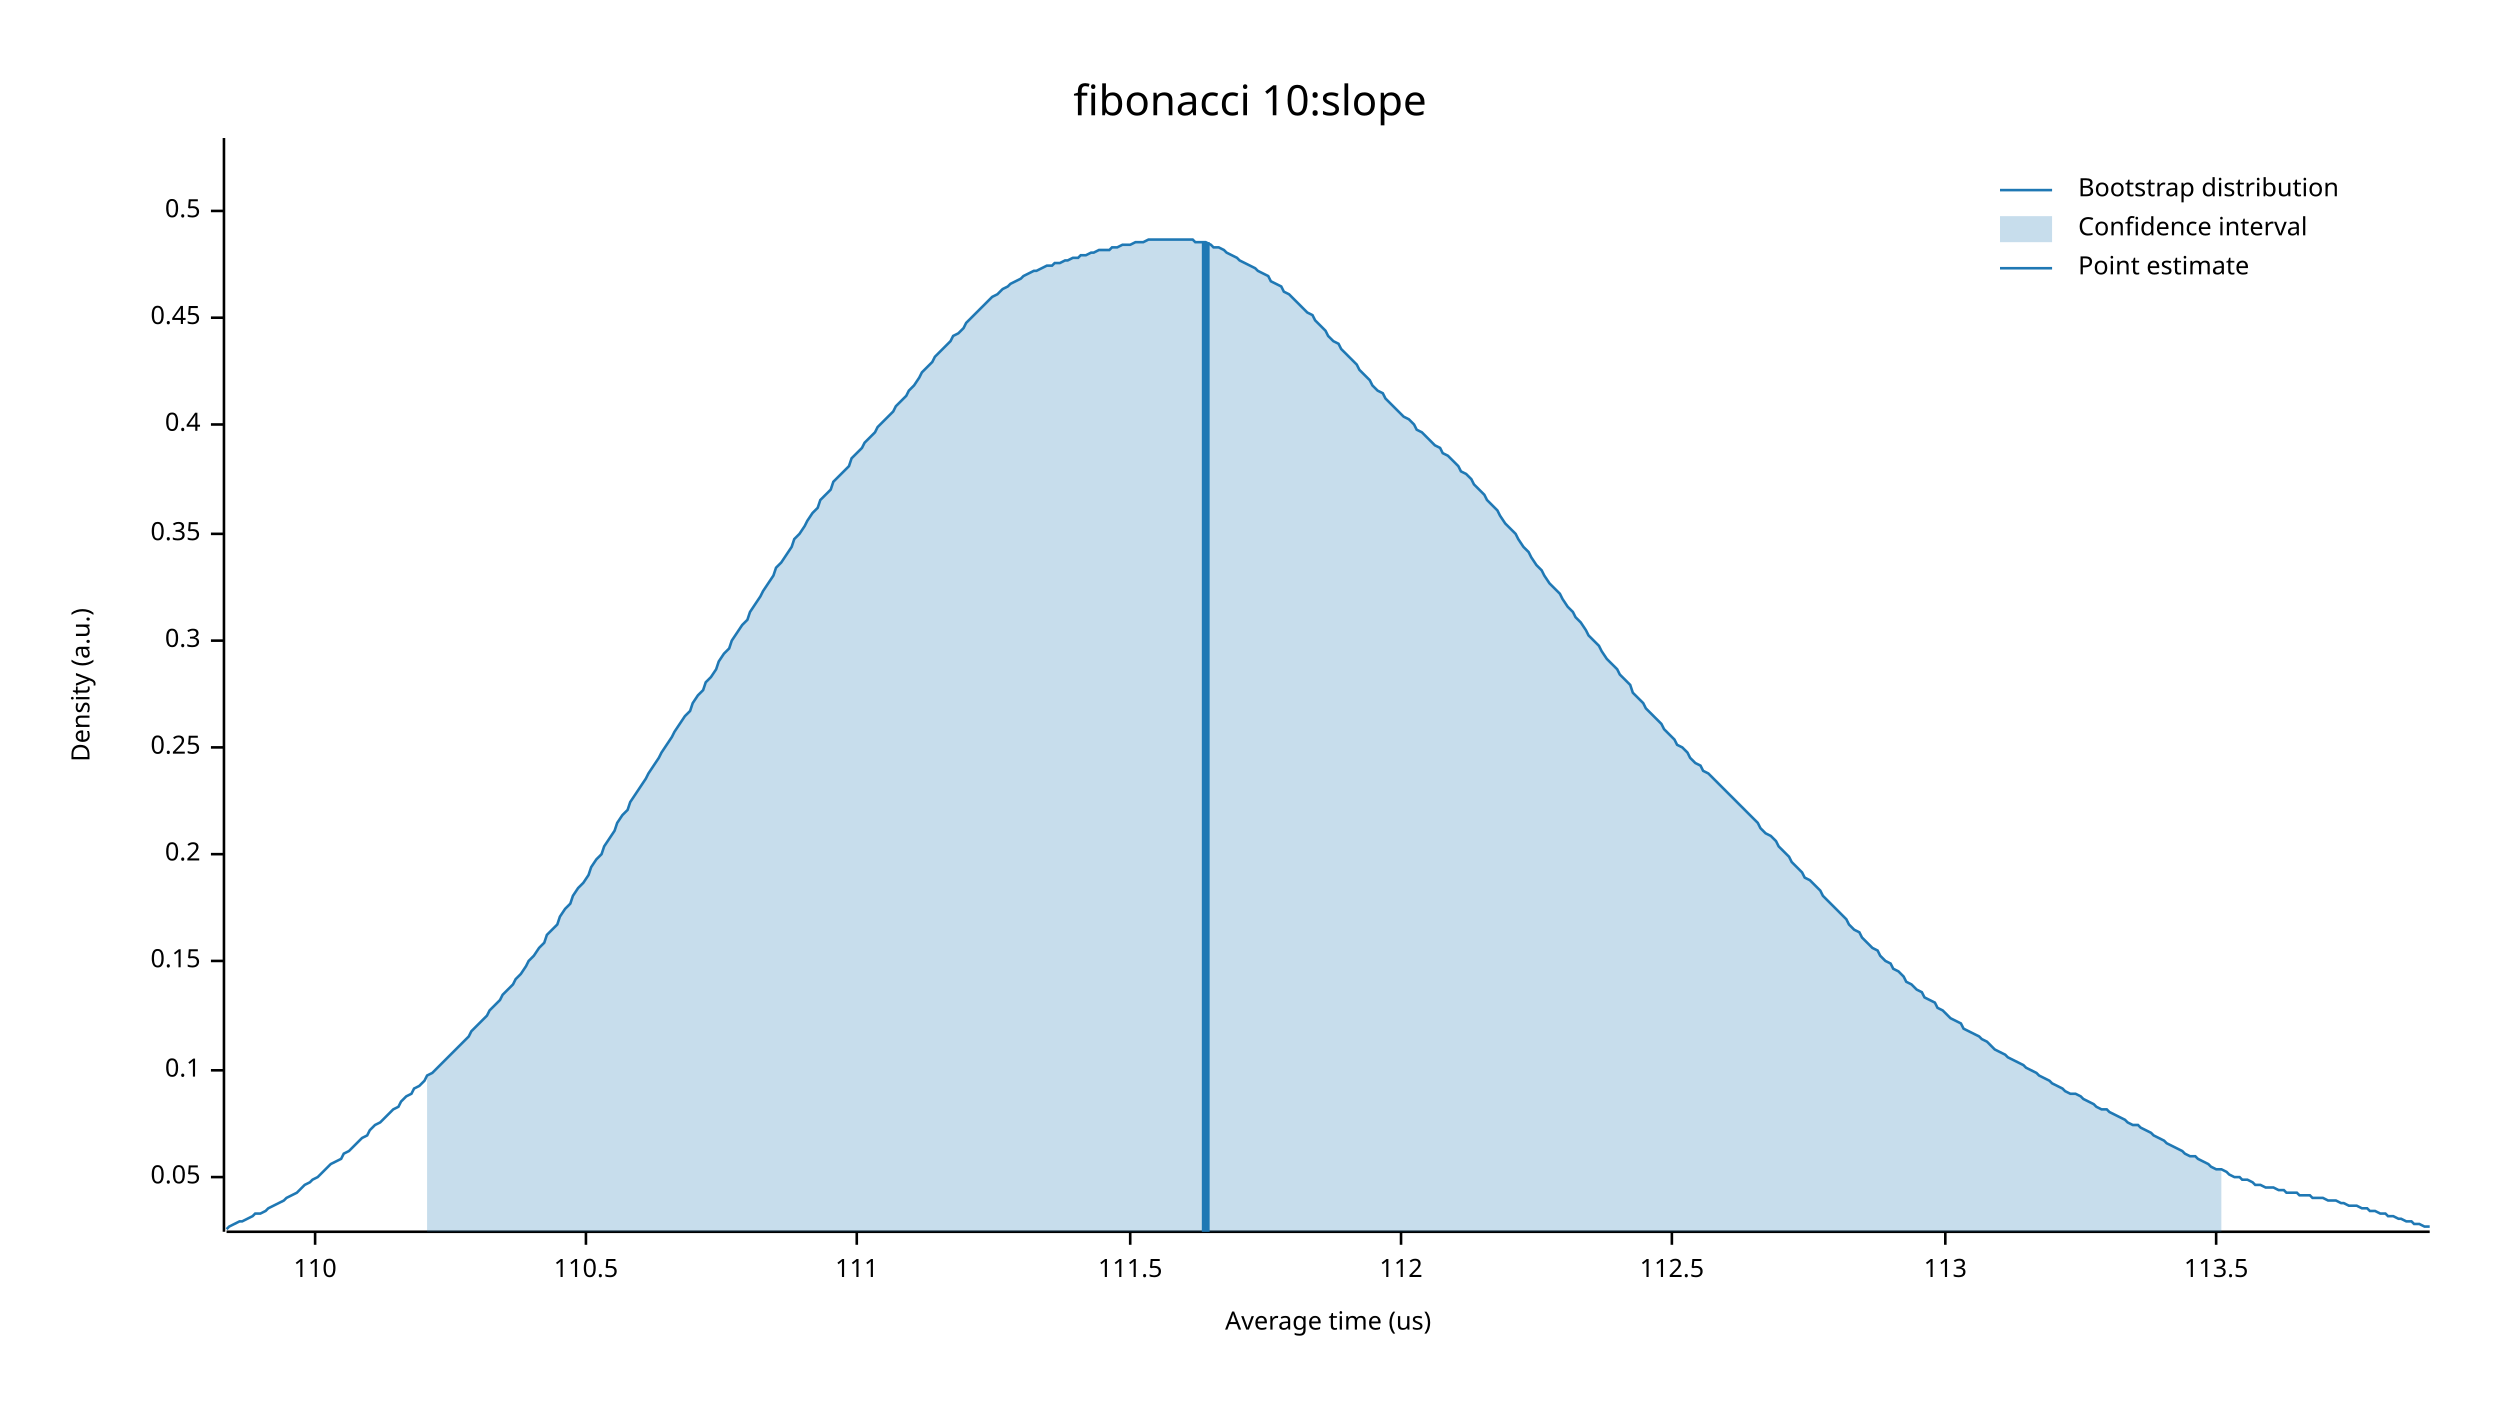
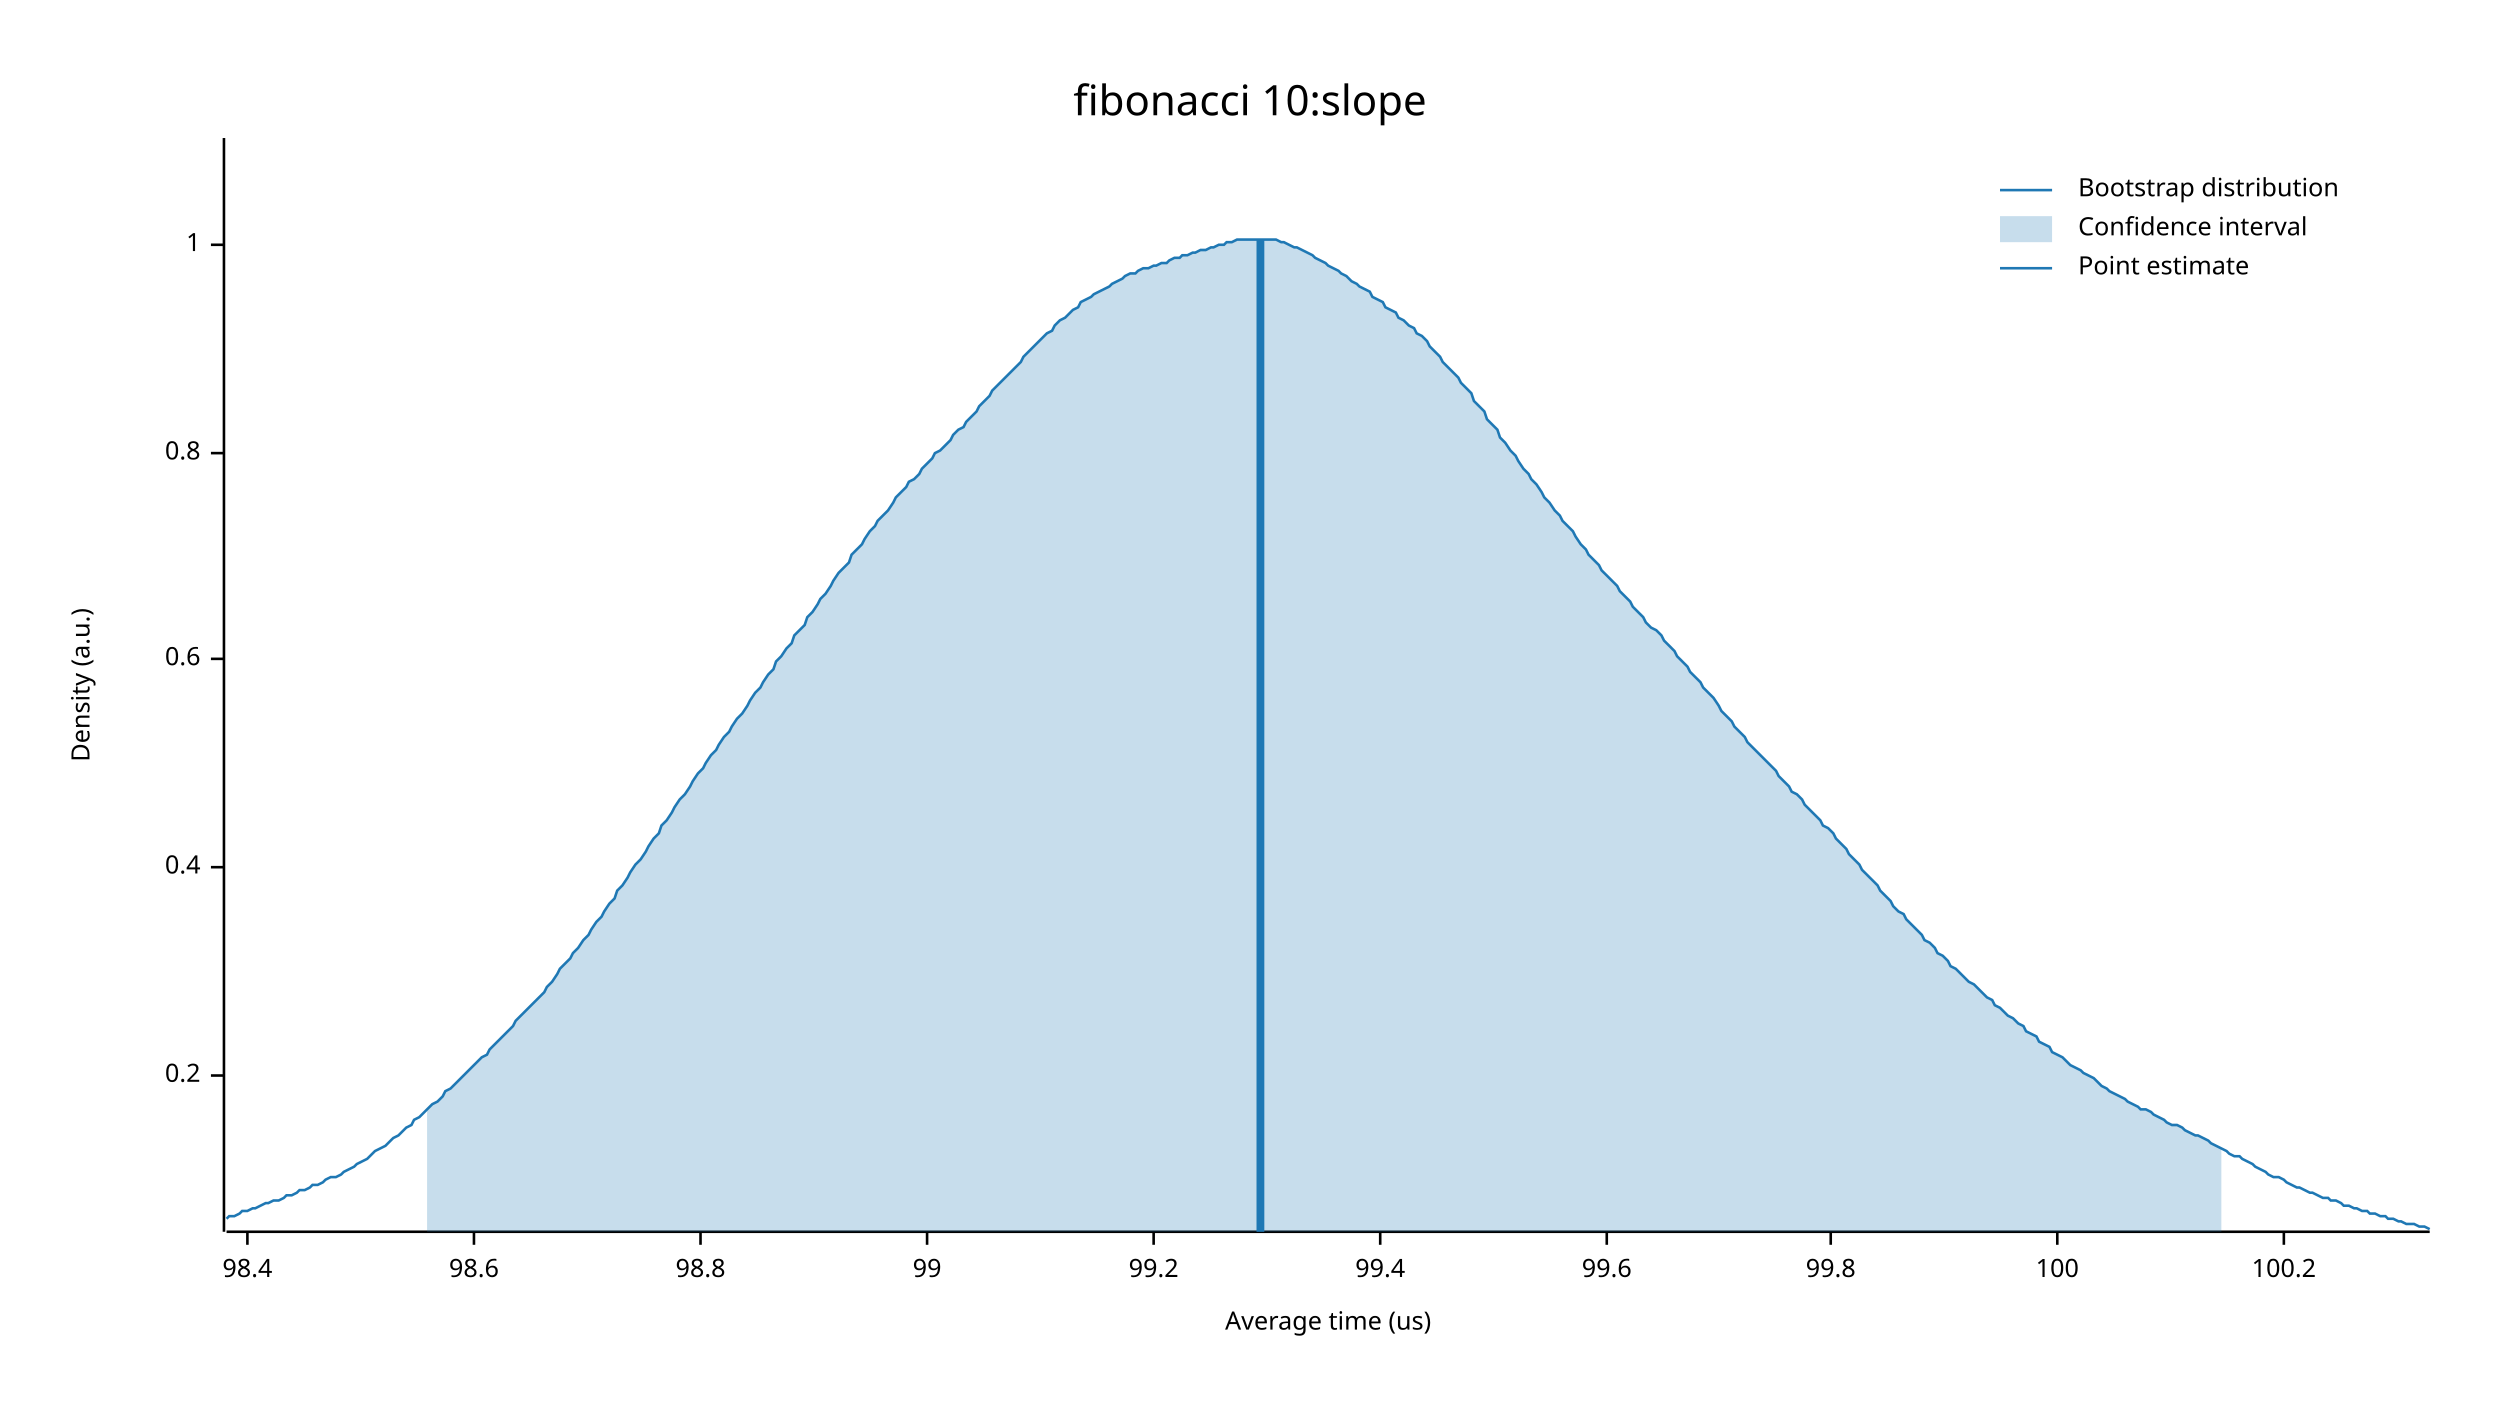
<svg xmlns="http://www.w3.org/2000/svg" width="960" height="540">
  <text x="480" y="32" dy="0.76em" text-anchor="middle" font-family="sans-serif" font-size="16.129" opacity="1" fill="#000000">
fibonacci 10:slope
</text>
  <text x="27" y="263" dy="0.76em" text-anchor="middle" font-family="sans-serif" font-size="9.677" opacity="1" fill="#000000" transform="rotate(270, 27, 263)">
Density (a.u.)
</text>
  <text x="510" y="513" dy="-0.5ex" text-anchor="middle" font-family="sans-serif" font-size="9.677" opacity="1" fill="#000000">
Average time (us)
</text>
  <polyline fill="none" opacity="1" stroke="#000000" stroke-width="1" points="86,53 86,473 " />
-   <text x="77" y="452" dy="0.5ex" text-anchor="end" font-family="sans-serif" font-size="9.677" opacity="1" fill="#000000">
- 0.05
- </text>
-   <polyline fill="none" opacity="1" stroke="#000000" stroke-width="1" points="81,452 86,452 " />
-   <text x="77" y="411" dy="0.5ex" text-anchor="end" font-family="sans-serif" font-size="9.677" opacity="1" fill="#000000">
- 0.1
- </text>
-   <polyline fill="none" opacity="1" stroke="#000000" stroke-width="1" points="81,411 86,411 " />
-   <text x="77" y="369" dy="0.5ex" text-anchor="end" font-family="sans-serif" font-size="9.677" opacity="1" fill="#000000">
- 0.15
- </text>
-   <polyline fill="none" opacity="1" stroke="#000000" stroke-width="1" points="81,369 86,369 " />
-   <text x="77" y="328" dy="0.5ex" text-anchor="end" font-family="sans-serif" font-size="9.677" opacity="1" fill="#000000">
+   <text x="77" y="413" dy="0.5ex" text-anchor="end" font-family="sans-serif" font-size="9.677" opacity="1" fill="#000000">
0.2
</text>
-   <polyline fill="none" opacity="1" stroke="#000000" stroke-width="1" points="81,328 86,328 " />
-   <text x="77" y="287" dy="0.5ex" text-anchor="end" font-family="sans-serif" font-size="9.677" opacity="1" fill="#000000">
- 0.25
- </text>
-   <polyline fill="none" opacity="1" stroke="#000000" stroke-width="1" points="81,287 86,287 " />
-   <text x="77" y="246" dy="0.5ex" text-anchor="end" font-family="sans-serif" font-size="9.677" opacity="1" fill="#000000">
- 0.3
- </text>
-   <polyline fill="none" opacity="1" stroke="#000000" stroke-width="1" points="81,246 86,246 " />
-   <text x="77" y="205" dy="0.5ex" text-anchor="end" font-family="sans-serif" font-size="9.677" opacity="1" fill="#000000">
- 0.35
- </text>
-   <polyline fill="none" opacity="1" stroke="#000000" stroke-width="1" points="81,205 86,205 " />
-   <text x="77" y="163" dy="0.5ex" text-anchor="end" font-family="sans-serif" font-size="9.677" opacity="1" fill="#000000">
+   <polyline fill="none" opacity="1" stroke="#000000" stroke-width="1" points="81,413 86,413 " />
+   <text x="77" y="333" dy="0.5ex" text-anchor="end" font-family="sans-serif" font-size="9.677" opacity="1" fill="#000000">
0.4
</text>
-   <polyline fill="none" opacity="1" stroke="#000000" stroke-width="1" points="81,163 86,163 " />
-   <text x="77" y="122" dy="0.5ex" text-anchor="end" font-family="sans-serif" font-size="9.677" opacity="1" fill="#000000">
- 0.45
+   <polyline fill="none" opacity="1" stroke="#000000" stroke-width="1" points="81,333 86,333 " />
+   <text x="77" y="253" dy="0.5ex" text-anchor="end" font-family="sans-serif" font-size="9.677" opacity="1" fill="#000000">
+ 0.6
</text>
-   <polyline fill="none" opacity="1" stroke="#000000" stroke-width="1" points="81,122 86,122 " />
-   <text x="77" y="81" dy="0.5ex" text-anchor="end" font-family="sans-serif" font-size="9.677" opacity="1" fill="#000000">
- 0.5
+   <polyline fill="none" opacity="1" stroke="#000000" stroke-width="1" points="81,253 86,253 " />
+   <text x="77" y="174" dy="0.5ex" text-anchor="end" font-family="sans-serif" font-size="9.677" opacity="1" fill="#000000">
+ 0.8
</text>
-   <polyline fill="none" opacity="1" stroke="#000000" stroke-width="1" points="81,81 86,81 " />
+   <polyline fill="none" opacity="1" stroke="#000000" stroke-width="1" points="81,174 86,174 " />
+   <text x="77" y="94" dy="0.5ex" text-anchor="end" font-family="sans-serif" font-size="9.677" opacity="1" fill="#000000">
+ 1
+ </text>
+   <polyline fill="none" opacity="1" stroke="#000000" stroke-width="1" points="81,94 86,94 " />
  <polyline fill="none" opacity="1" stroke="#000000" stroke-width="1" points="87,473 933,473 " />
-   <text x="121" y="483" dy="0.76em" text-anchor="middle" font-family="sans-serif" font-size="9.677" opacity="1" fill="#000000">
- 110
+   <text x="95" y="483" dy="0.76em" text-anchor="middle" font-family="sans-serif" font-size="9.677" opacity="1" fill="#000000">
+ 98.4
</text>
-   <polyline fill="none" opacity="1" stroke="#000000" stroke-width="1" points="121,473 121,478 " />
-   <text x="225" y="483" dy="0.76em" text-anchor="middle" font-family="sans-serif" font-size="9.677" opacity="1" fill="#000000">
- 110.5
+   <polyline fill="none" opacity="1" stroke="#000000" stroke-width="1" points="95,473 95,478 " />
+   <text x="182" y="483" dy="0.76em" text-anchor="middle" font-family="sans-serif" font-size="9.677" opacity="1" fill="#000000">
+ 98.6
</text>
-   <polyline fill="none" opacity="1" stroke="#000000" stroke-width="1" points="225,473 225,478 " />
-   <text x="329" y="483" dy="0.76em" text-anchor="middle" font-family="sans-serif" font-size="9.677" opacity="1" fill="#000000">
- 111
+   <polyline fill="none" opacity="1" stroke="#000000" stroke-width="1" points="182,473 182,478 " />
+   <text x="269" y="483" dy="0.76em" text-anchor="middle" font-family="sans-serif" font-size="9.677" opacity="1" fill="#000000">
+ 98.8
</text>
-   <polyline fill="none" opacity="1" stroke="#000000" stroke-width="1" points="329,473 329,478 " />
-   <text x="434" y="483" dy="0.76em" text-anchor="middle" font-family="sans-serif" font-size="9.677" opacity="1" fill="#000000">
- 111.5
+   <polyline fill="none" opacity="1" stroke="#000000" stroke-width="1" points="269,473 269,478 " />
+   <text x="356" y="483" dy="0.76em" text-anchor="middle" font-family="sans-serif" font-size="9.677" opacity="1" fill="#000000">
+ 99
</text>
-   <polyline fill="none" opacity="1" stroke="#000000" stroke-width="1" points="434,473 434,478 " />
-   <text x="538" y="483" dy="0.76em" text-anchor="middle" font-family="sans-serif" font-size="9.677" opacity="1" fill="#000000">
- 112
+   <polyline fill="none" opacity="1" stroke="#000000" stroke-width="1" points="356,473 356,478 " />
+   <text x="443" y="483" dy="0.76em" text-anchor="middle" font-family="sans-serif" font-size="9.677" opacity="1" fill="#000000">
+ 99.2
</text>
-   <polyline fill="none" opacity="1" stroke="#000000" stroke-width="1" points="538,473 538,478 " />
-   <text x="642" y="483" dy="0.76em" text-anchor="middle" font-family="sans-serif" font-size="9.677" opacity="1" fill="#000000">
- 112.5
+   <polyline fill="none" opacity="1" stroke="#000000" stroke-width="1" points="443,473 443,478 " />
+   <text x="530" y="483" dy="0.76em" text-anchor="middle" font-family="sans-serif" font-size="9.677" opacity="1" fill="#000000">
+ 99.4
</text>
-   <polyline fill="none" opacity="1" stroke="#000000" stroke-width="1" points="642,473 642,478 " />
-   <text x="747" y="483" dy="0.76em" text-anchor="middle" font-family="sans-serif" font-size="9.677" opacity="1" fill="#000000">
- 113
+   <polyline fill="none" opacity="1" stroke="#000000" stroke-width="1" points="530,473 530,478 " />
+   <text x="617" y="483" dy="0.76em" text-anchor="middle" font-family="sans-serif" font-size="9.677" opacity="1" fill="#000000">
+ 99.6
</text>
-   <polyline fill="none" opacity="1" stroke="#000000" stroke-width="1" points="747,473 747,478 " />
-   <text x="851" y="483" dy="0.76em" text-anchor="middle" font-family="sans-serif" font-size="9.677" opacity="1" fill="#000000">
- 113.5
+   <polyline fill="none" opacity="1" stroke="#000000" stroke-width="1" points="617,473 617,478 " />
+   <text x="703" y="483" dy="0.76em" text-anchor="middle" font-family="sans-serif" font-size="9.677" opacity="1" fill="#000000">
+ 99.8
</text>
-   <polyline fill="none" opacity="1" stroke="#000000" stroke-width="1" points="851,473 851,478 " />
-   <polyline fill="none" opacity="1" stroke="#1F78B4" stroke-width="1" points="87,472 88,471 90,470 92,469 93,469 95,468 97,467 98,466 100,466 102,465 103,464 105,463 107,462 109,461 110,460 112,459 114,458 115,457 117,455 119,454 120,453 122,452 124,450 125,449 127,447 129,446 131,445 132,443 134,442 136,440 137,439 139,437 141,436 142,434 144,432 146,431 148,429 149,428 151,426 153,425 154,423 156,421 158,420 159,418 161,417 163,415 164,413 166,412 168,410 170,408 171,407 173,405 175,403 176,402 178,400 180,398 181,396 183,394 185,392 187,390 188,388 190,386 192,384 193,382 195,380 197,378 198,376 200,374 202,371 203,369 205,367 207,364 209,362 210,359 212,357 214,355 215,352 217,349 219,347 220,344 222,341 224,339 226,336 227,333 229,330 231,328 232,325 234,322 236,319 237,316 239,313 241,311 242,308 244,305 246,302 248,299 249,297 251,294 253,291 254,289 256,286 258,283 259,281 261,278 263,275 265,273 266,270 268,267 270,265 271,262 273,260 275,257 276,254 278,251 280,249 281,246 283,243 285,240 287,238 288,235 290,232 292,229 293,227 295,224 297,221 298,218 300,216 302,213 304,210 305,207 307,205 309,202 310,200 312,197 314,195 315,192 317,190 319,188 320,185 322,183 324,181 326,179 327,176 329,174 331,172 332,170 334,168 336,166 337,164 339,162 341,160 343,158 344,156 346,154 348,152 349,150 351,148 353,145 354,143 356,141 358,139 359,137 361,135 363,133 365,131 366,129 368,128 370,126 371,124 373,122 375,120 376,119 378,117 380,115 381,114 383,113 385,111 387,110 388,109 390,108 392,107 393,106 395,105 397,104 398,104 400,103 402,102 404,102 405,101 407,101 409,100 410,100 412,99 414,99 415,98 417,98 419,97 420,97 422,96 424,96 426,96 427,95 429,95 431,94 432,94 434,94 436,93 437,93 439,93 441,92 443,92 444,92 446,92 448,92 449,92 451,92 453,92 454,92 456,92 458,92 459,93 461,93 463,93 465,94 466,95 468,95 470,96 471,97 473,98 475,99 476,100 478,101 480,102 482,103 483,104 485,105 487,106 488,108 490,109 492,110 493,112 495,113 497,115 498,116 500,118 502,120 504,121 505,123 507,125 509,127 510,129 512,131 514,132 515,134 517,136 519,138 521,140 522,142 524,144 526,146 527,148 529,150 531,151 532,153 534,155 536,157 537,158 539,160 541,161 543,163 544,165 546,166 548,168 549,169 551,171 553,172 554,174 556,175 558,177 560,179 561,181 563,182 565,184 566,186 568,188 570,190 571,192 573,194 575,196 576,198 578,201 580,203 582,205 583,207 585,210 587,212 588,214 590,217 592,219 593,221 595,224 597,226 599,228 600,230 602,233 604,235 605,237 607,239 609,242 610,244 612,246 614,248 615,250 617,253 619,255 621,257 622,259 624,261 626,263 627,266 629,268 631,270 632,272 634,274 636,276 638,278 639,280 641,282 643,284 644,286 646,287 648,289 649,291 651,293 653,294 654,296 656,297 658,299 660,301 661,302 663,304 665,306 666,307 668,309 670,311 671,312 673,314 675,316 676,318 678,320 680,321 682,323 683,325 685,327 687,329 688,331 690,333 692,335 693,337 695,338 697,340 699,342 700,344 702,346 704,348 705,349 707,351 709,353 710,355 712,357 714,358 715,360 717,362 719,364 721,365 722,367 724,369 726,370 727,372 729,373 731,375 732,377 734,378 736,380 738,381 739,383 741,384 743,385 744,387 746,388 748,390 749,391 751,392 753,393 754,395 756,396 758,397 760,398 761,399 763,400 765,402 766,403 768,404 770,405 771,406 773,407 775,408 777,409 778,410 780,411 782,412 783,413 785,414 787,415 788,416 790,417 792,418 793,419 795,420 797,420 799,421 800,422 802,423 804,424 805,425 807,426 809,426 810,427 812,428 814,429 816,430 817,431 819,432 821,432 822,433 824,434 826,435 827,436 829,437 831,438 832,439 834,440 836,441 838,442 839,443 841,444 843,444 844,445 846,446 848,447 849,448 851,449 853,449 855,450 856,451 858,452 860,452 861,453 863,453 865,454 866,455 868,455 870,456 871,456 873,456 875,457 877,457 878,458 880,458 882,458 883,459 885,459 887,459 888,460 890,460 892,460 894,461 895,461 897,461 899,462 900,462 902,463 904,463 905,463 907,464 909,464 910,465 912,465 914,466 916,466 917,467 919,467 921,468 922,468 924,469 926,469 927,470 929,470 931,471 933,471 " />
-   <polygon opacity="0.25" fill="#1F78B4" points="164,413 166,412 168,410 170,408 171,407 173,405 175,403 176,402 178,400 180,398 181,396 183,394 185,392 187,390 188,388 190,386 192,384 193,382 195,380 197,378 198,376 200,374 202,371 203,369 205,367 207,364 209,362 210,359 212,357 214,355 215,352 217,349 219,347 220,344 222,341 224,339 226,336 227,333 229,330 231,328 232,325 234,322 236,319 237,316 239,313 241,311 242,308 244,305 246,302 248,299 249,297 251,294 253,291 254,289 256,286 258,283 259,281 261,278 263,275 265,273 266,270 268,267 270,265 271,262 273,260 275,257 276,254 278,251 280,249 281,246 283,243 285,240 287,238 288,235 290,232 292,229 293,227 295,224 297,221 298,218 300,216 302,213 304,210 305,207 307,205 309,202 310,200 312,197 314,195 315,192 317,190 319,188 320,185 322,183 324,181 326,179 327,176 329,174 331,172 332,170 334,168 336,166 337,164 339,162 341,160 343,158 344,156 346,154 348,152 349,150 351,148 353,145 354,143 356,141 358,139 359,137 361,135 363,133 365,131 366,129 368,128 370,126 371,124 373,122 375,120 376,119 378,117 380,115 381,114 383,113 385,111 387,110 388,109 390,108 392,107 393,106 395,105 397,104 398,104 400,103 402,102 404,102 405,101 407,101 409,100 410,100 412,99 414,99 415,98 417,98 419,97 420,97 422,96 424,96 426,96 427,95 429,95 431,94 432,94 434,94 436,93 437,93 439,93 441,92 443,92 444,92 446,92 448,92 449,92 451,92 453,92 454,92 456,92 458,92 459,93 461,93 463,93 465,94 466,95 468,95 470,96 471,97 473,98 475,99 476,100 478,101 480,102 482,103 483,104 485,105 487,106 488,108 490,109 492,110 493,112 495,113 497,115 498,116 500,118 502,120 504,121 505,123 507,125 509,127 510,129 512,131 514,132 515,134 517,136 519,138 521,140 522,142 524,144 526,146 527,148 529,150 531,151 532,153 534,155 536,157 537,158 539,160 541,161 543,163 544,165 546,166 548,168 549,169 551,171 553,172 554,174 556,175 558,177 560,179 561,181 563,182 565,184 566,186 568,188 570,190 571,192 573,194 575,196 576,198 578,201 580,203 582,205 583,207 585,210 587,212 588,214 590,217 592,219 593,221 595,224 597,226 599,228 600,230 602,233 604,235 605,237 607,239 609,242 610,244 612,246 614,248 615,250 617,253 619,255 621,257 622,259 624,261 626,263 627,266 629,268 631,270 632,272 634,274 636,276 638,278 639,280 641,282 643,284 644,286 646,287 648,289 649,291 651,293 653,294 654,296 656,297 658,299 660,301 661,302 663,304 665,306 666,307 668,309 670,311 671,312 673,314 675,316 676,318 678,320 680,321 682,323 683,325 685,327 687,329 688,331 690,333 692,335 693,337 695,338 697,340 699,342 700,344 702,346 704,348 705,349 707,351 709,353 710,355 712,357 714,358 715,360 717,362 719,364 721,365 722,367 724,369 726,370 727,372 729,373 731,375 732,377 734,378 736,380 738,381 739,383 741,384 743,385 744,387 746,388 748,390 749,391 751,392 753,393 754,395 756,396 758,397 760,398 761,399 763,400 765,402 766,403 768,404 770,405 771,406 773,407 775,408 777,409 778,410 780,411 782,412 783,413 785,414 787,415 788,416 790,417 792,418 793,419 795,420 797,420 799,421 800,422 802,423 804,424 805,425 807,426 809,426 810,427 812,428 814,429 816,430 817,431 819,432 821,432 822,433 824,434 826,435 827,436 829,437 831,438 832,439 834,440 836,441 838,442 839,443 841,444 843,444 844,445 846,446 848,447 849,448 851,449 853,449 853,473 164,473 " />
-   <polyline fill="none" opacity="1" stroke="#1F78B4" stroke-width="3" points="463,473 463,93 " />
+   <polyline fill="none" opacity="1" stroke="#000000" stroke-width="1" points="703,473 703,478 " />
+   <text x="790" y="483" dy="0.76em" text-anchor="middle" font-family="sans-serif" font-size="9.677" opacity="1" fill="#000000">
+ 100
+ </text>
+   <polyline fill="none" opacity="1" stroke="#000000" stroke-width="1" points="790,473 790,478 " />
+   <text x="877" y="483" dy="0.76em" text-anchor="middle" font-family="sans-serif" font-size="9.677" opacity="1" fill="#000000">
+ 100.2
+ </text>
+   <polyline fill="none" opacity="1" stroke="#000000" stroke-width="1" points="877,473 877,478 " />
+   <polyline fill="none" opacity="1" stroke="#1F78B4" stroke-width="1" points="87,468 88,467 90,467 92,466 93,465 95,465 97,464 98,464 100,463 102,462 103,462 105,461 107,461 109,460 110,459 112,459 114,458 115,457 117,457 119,456 120,455 122,455 124,454 125,453 127,452 129,452 131,451 132,450 134,449 136,448 137,447 139,446 141,445 142,444 144,442 146,441 148,440 149,439 151,437 153,436 154,435 156,433 158,432 159,430 161,429 163,427 164,426 166,424 168,423 170,421 171,419 173,418 175,416 176,415 178,413 180,411 181,410 183,408 185,406 187,405 188,403 190,401 192,399 193,398 195,396 197,394 198,392 200,390 202,388 203,387 205,385 207,383 209,381 210,379 212,377 214,374 215,372 217,370 219,368 220,366 222,364 224,361 226,359 227,357 229,354 231,352 232,350 234,347 236,345 237,342 239,340 241,337 242,335 244,332 246,330 248,327 249,325 251,322 253,320 254,317 256,315 258,312 259,310 261,307 263,305 265,302 266,300 268,297 270,295 271,293 273,290 275,288 276,286 278,283 280,281 281,279 283,276 285,274 287,271 288,269 290,266 292,264 293,262 295,259 297,257 298,254 300,252 302,249 304,247 305,244 307,242 309,240 310,237 312,235 314,232 315,230 317,228 319,225 320,223 322,220 324,218 326,216 327,213 329,211 331,209 332,207 334,204 336,202 337,200 339,198 341,196 343,193 344,191 346,189 348,187 349,185 351,184 353,182 354,180 356,178 358,176 359,174 361,173 363,171 365,169 366,167 368,165 370,164 371,162 373,160 375,158 376,156 378,154 380,152 381,150 383,148 385,146 387,144 388,143 390,141 392,139 393,137 395,135 397,133 398,132 400,130 402,128 404,127 405,125 407,123 409,122 410,121 412,119 414,118 415,116 417,115 419,114 420,113 422,112 424,111 426,110 427,109 429,108 431,107 432,106 434,105 436,105 437,104 439,103 441,103 443,102 444,102 446,101 448,101 449,100 451,99 453,99 454,98 456,98 458,97 459,97 461,96 463,96 465,95 466,95 468,94 470,94 471,93 473,93 475,92 476,92 478,92 480,92 482,92 483,92 485,92 487,92 488,92 490,92 492,93 493,93 495,94 497,95 498,95 500,96 502,97 504,98 505,99 507,100 509,101 510,102 512,103 514,104 515,105 517,106 519,108 521,109 522,110 524,111 526,112 527,114 529,115 531,116 532,118 534,119 536,120 537,122 539,123 541,125 543,126 544,128 546,129 548,131 549,133 551,135 553,137 554,139 556,141 558,143 560,145 561,147 563,149 565,151 566,154 568,156 570,158 571,161 573,163 575,165 576,168 578,170 580,173 582,175 583,177 585,180 587,182 588,184 590,186 592,189 593,191 595,193 597,196 599,198 600,200 602,202 604,204 605,206 607,209 609,211 610,213 612,215 614,217 615,219 617,221 619,223 621,225 622,227 624,229 626,231 627,233 629,235 631,237 632,239 634,241 636,242 638,244 639,246 641,248 643,250 644,252 646,254 648,256 649,258 651,260 653,262 654,264 656,266 658,268 660,271 661,273 663,275 665,277 666,279 668,281 670,283 671,285 673,287 675,289 676,290 678,292 680,294 682,296 683,298 685,300 687,302 688,304 690,305 692,307 693,309 695,311 697,313 699,315 700,317 702,318 704,320 705,322 707,324 709,326 710,328 712,330 714,332 715,334 717,336 719,338 721,340 722,342 724,344 726,346 727,348 729,350 731,351 732,353 734,355 736,357 738,359 739,361 741,362 743,364 744,366 746,367 748,369 749,371 751,372 753,374 754,375 756,377 758,378 760,380 761,381 763,383 765,384 766,386 768,387 770,389 771,390 773,391 775,393 777,394 778,396 780,397 782,398 783,400 785,401 787,402 788,404 790,405 792,406 793,407 795,409 797,410 799,411 800,412 802,413 804,414 805,415 807,417 809,418 810,419 812,420 814,421 816,422 817,423 819,424 821,425 822,426 824,426 826,427 827,428 829,429 831,430 832,431 834,432 836,432 838,433 839,434 841,435 843,436 844,436 846,437 848,438 849,439 851,440 853,441 855,442 856,443 858,444 860,444 861,445 863,446 865,447 866,448 868,449 870,450 871,451 873,452 875,452 877,453 878,454 880,455 882,456 883,456 885,457 887,458 888,458 890,459 892,460 894,460 895,461 897,461 899,462 900,463 902,463 904,464 905,464 907,465 909,465 910,466 912,466 914,467 916,467 917,468 919,468 921,469 922,469 924,470 926,470 927,470 929,471 931,471 933,472 " />
+   <polygon opacity="0.25" fill="#1F78B4" points="164,426 166,424 168,423 170,421 171,419 173,418 175,416 176,415 178,413 180,411 181,410 183,408 185,406 187,405 188,403 190,401 192,399 193,398 195,396 197,394 198,392 200,390 202,388 203,387 205,385 207,383 209,381 210,379 212,377 214,374 215,372 217,370 219,368 220,366 222,364 224,361 226,359 227,357 229,354 231,352 232,350 234,347 236,345 237,342 239,340 241,337 242,335 244,332 246,330 248,327 249,325 251,322 253,320 254,317 256,315 258,312 259,310 261,307 263,305 265,302 266,300 268,297 270,295 271,293 273,290 275,288 276,286 278,283 280,281 281,279 283,276 285,274 287,271 288,269 290,266 292,264 293,262 295,259 297,257 298,254 300,252 302,249 304,247 305,244 307,242 309,240 310,237 312,235 314,232 315,230 317,228 319,225 320,223 322,220 324,218 326,216 327,213 329,211 331,209 332,207 334,204 336,202 337,200 339,198 341,196 343,193 344,191 346,189 348,187 349,185 351,184 353,182 354,180 356,178 358,176 359,174 361,173 363,171 365,169 366,167 368,165 370,164 371,162 373,160 375,158 376,156 378,154 380,152 381,150 383,148 385,146 387,144 388,143 390,141 392,139 393,137 395,135 397,133 398,132 400,130 402,128 404,127 405,125 407,123 409,122 410,121 412,119 414,118 415,116 417,115 419,114 420,113 422,112 424,111 426,110 427,109 429,108 431,107 432,106 434,105 436,105 437,104 439,103 441,103 443,102 444,102 446,101 448,101 449,100 451,99 453,99 454,98 456,98 458,97 459,97 461,96 463,96 465,95 466,95 468,94 470,94 471,93 473,93 475,92 476,92 478,92 480,92 482,92 483,92 485,92 487,92 488,92 490,92 492,93 493,93 495,94 497,95 498,95 500,96 502,97 504,98 505,99 507,100 509,101 510,102 512,103 514,104 515,105 517,106 519,108 521,109 522,110 524,111 526,112 527,114 529,115 531,116 532,118 534,119 536,120 537,122 539,123 541,125 543,126 544,128 546,129 548,131 549,133 551,135 553,137 554,139 556,141 558,143 560,145 561,147 563,149 565,151 566,154 568,156 570,158 571,161 573,163 575,165 576,168 578,170 580,173 582,175 583,177 585,180 587,182 588,184 590,186 592,189 593,191 595,193 597,196 599,198 600,200 602,202 604,204 605,206 607,209 609,211 610,213 612,215 614,217 615,219 617,221 619,223 621,225 622,227 624,229 626,231 627,233 629,235 631,237 632,239 634,241 636,242 638,244 639,246 641,248 643,250 644,252 646,254 648,256 649,258 651,260 653,262 654,264 656,266 658,268 660,271 661,273 663,275 665,277 666,279 668,281 670,283 671,285 673,287 675,289 676,290 678,292 680,294 682,296 683,298 685,300 687,302 688,304 690,305 692,307 693,309 695,311 697,313 699,315 700,317 702,318 704,320 705,322 707,324 709,326 710,328 712,330 714,332 715,334 717,336 719,338 721,340 722,342 724,344 726,346 727,348 729,350 731,351 732,353 734,355 736,357 738,359 739,361 741,362 743,364 744,366 746,367 748,369 749,371 751,372 753,374 754,375 756,377 758,378 760,380 761,381 763,383 765,384 766,386 768,387 770,389 771,390 773,391 775,393 777,394 778,396 780,397 782,398 783,400 785,401 787,402 788,404 790,405 792,406 793,407 795,409 797,410 799,411 800,412 802,413 804,414 805,415 807,417 809,418 810,419 812,420 814,421 816,422 817,423 819,424 821,425 822,426 824,426 826,427 827,428 829,429 831,430 832,431 834,432 836,432 838,433 839,434 841,435 843,436 844,436 846,437 848,438 849,439 851,440 853,441 853,473 164,473 " />
+   <polyline fill="none" opacity="1" stroke="#1F78B4" stroke-width="3" points="484,473 484,92 " />
  <text x="798" y="68" dy="0.76em" text-anchor="start" font-family="sans-serif" font-size="9.677" opacity="1" fill="#000000">
Bootstrap distribution
</text>
  <text x="798" y="83" dy="0.76em" text-anchor="start" font-family="sans-serif" font-size="9.677" opacity="1" fill="#000000">
Confidence interval
</text>
  <text x="798" y="98" dy="0.76em" text-anchor="start" font-family="sans-serif" font-size="9.677" opacity="1" fill="#000000">
Point estimate
</text>
  <polyline fill="none" opacity="1" stroke="#1F78B4" stroke-width="1" points="768,73 788,73 " />
  <rect x="768" y="83" width="20" height="10" opacity="0.25" fill="#1F78B4" stroke="none" />
  <polyline fill="none" opacity="1" stroke="#1F78B4" stroke-width="1" points="768,103 788,103 " />
</svg>
